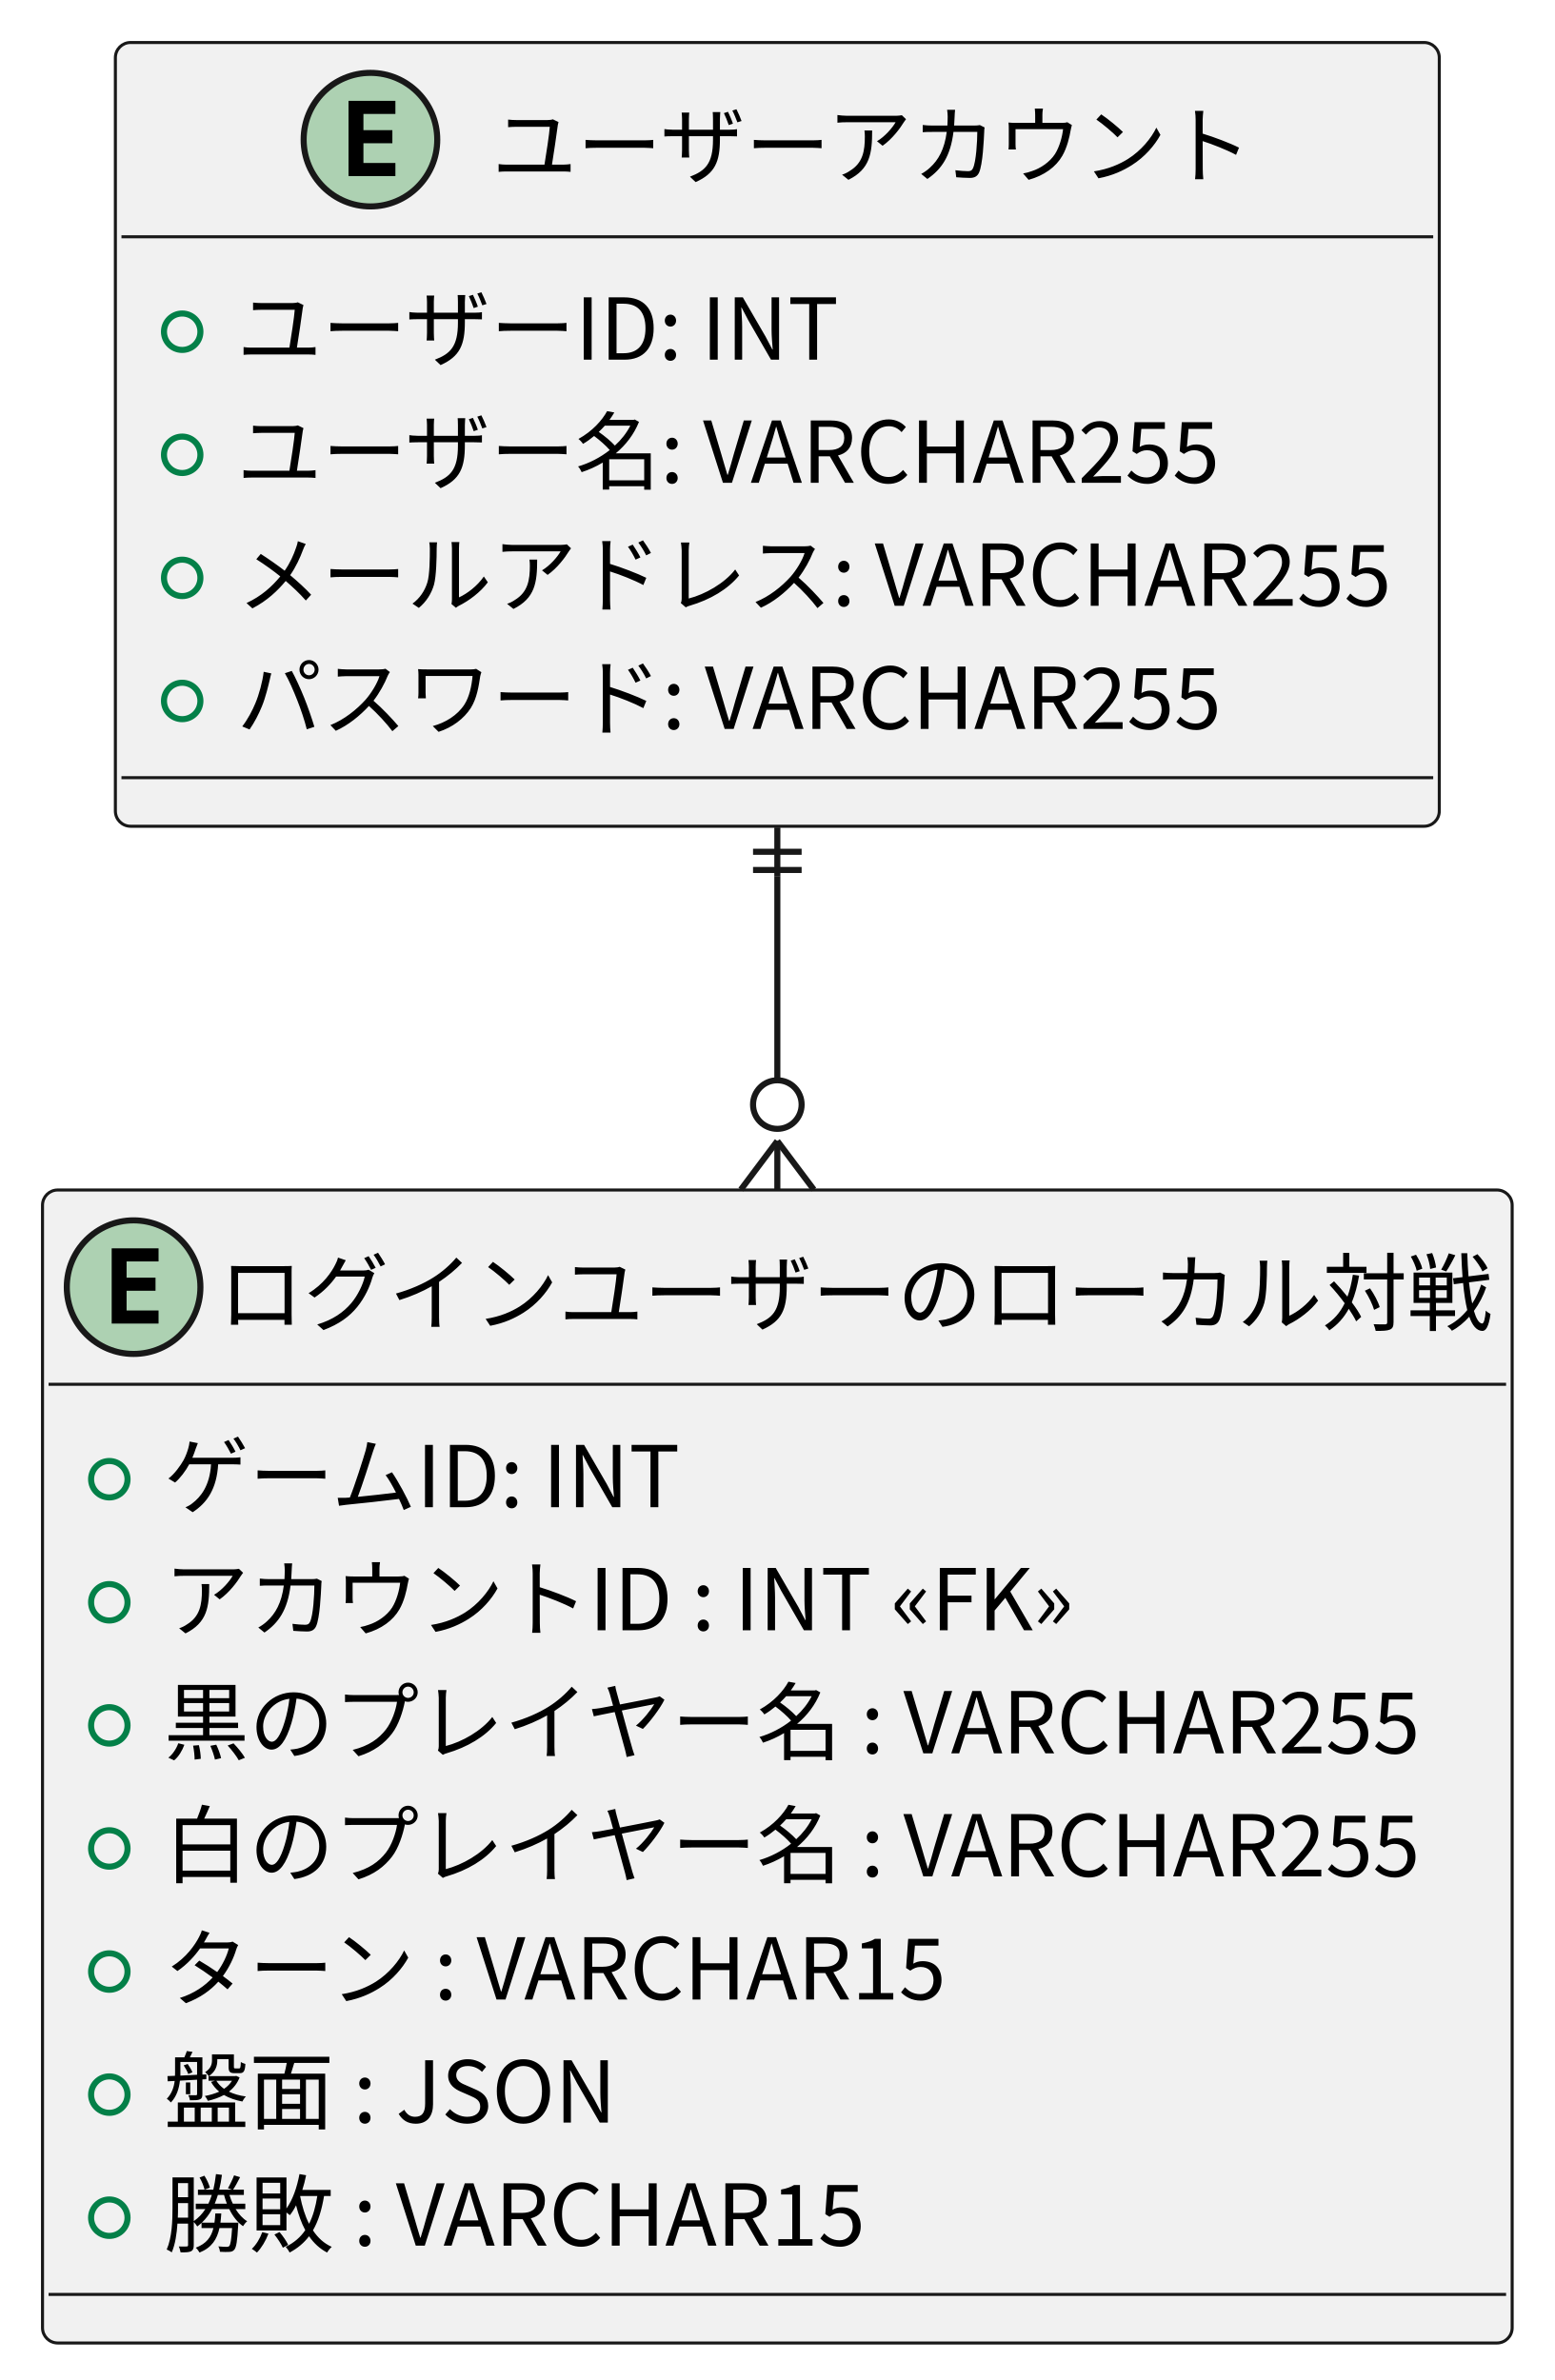
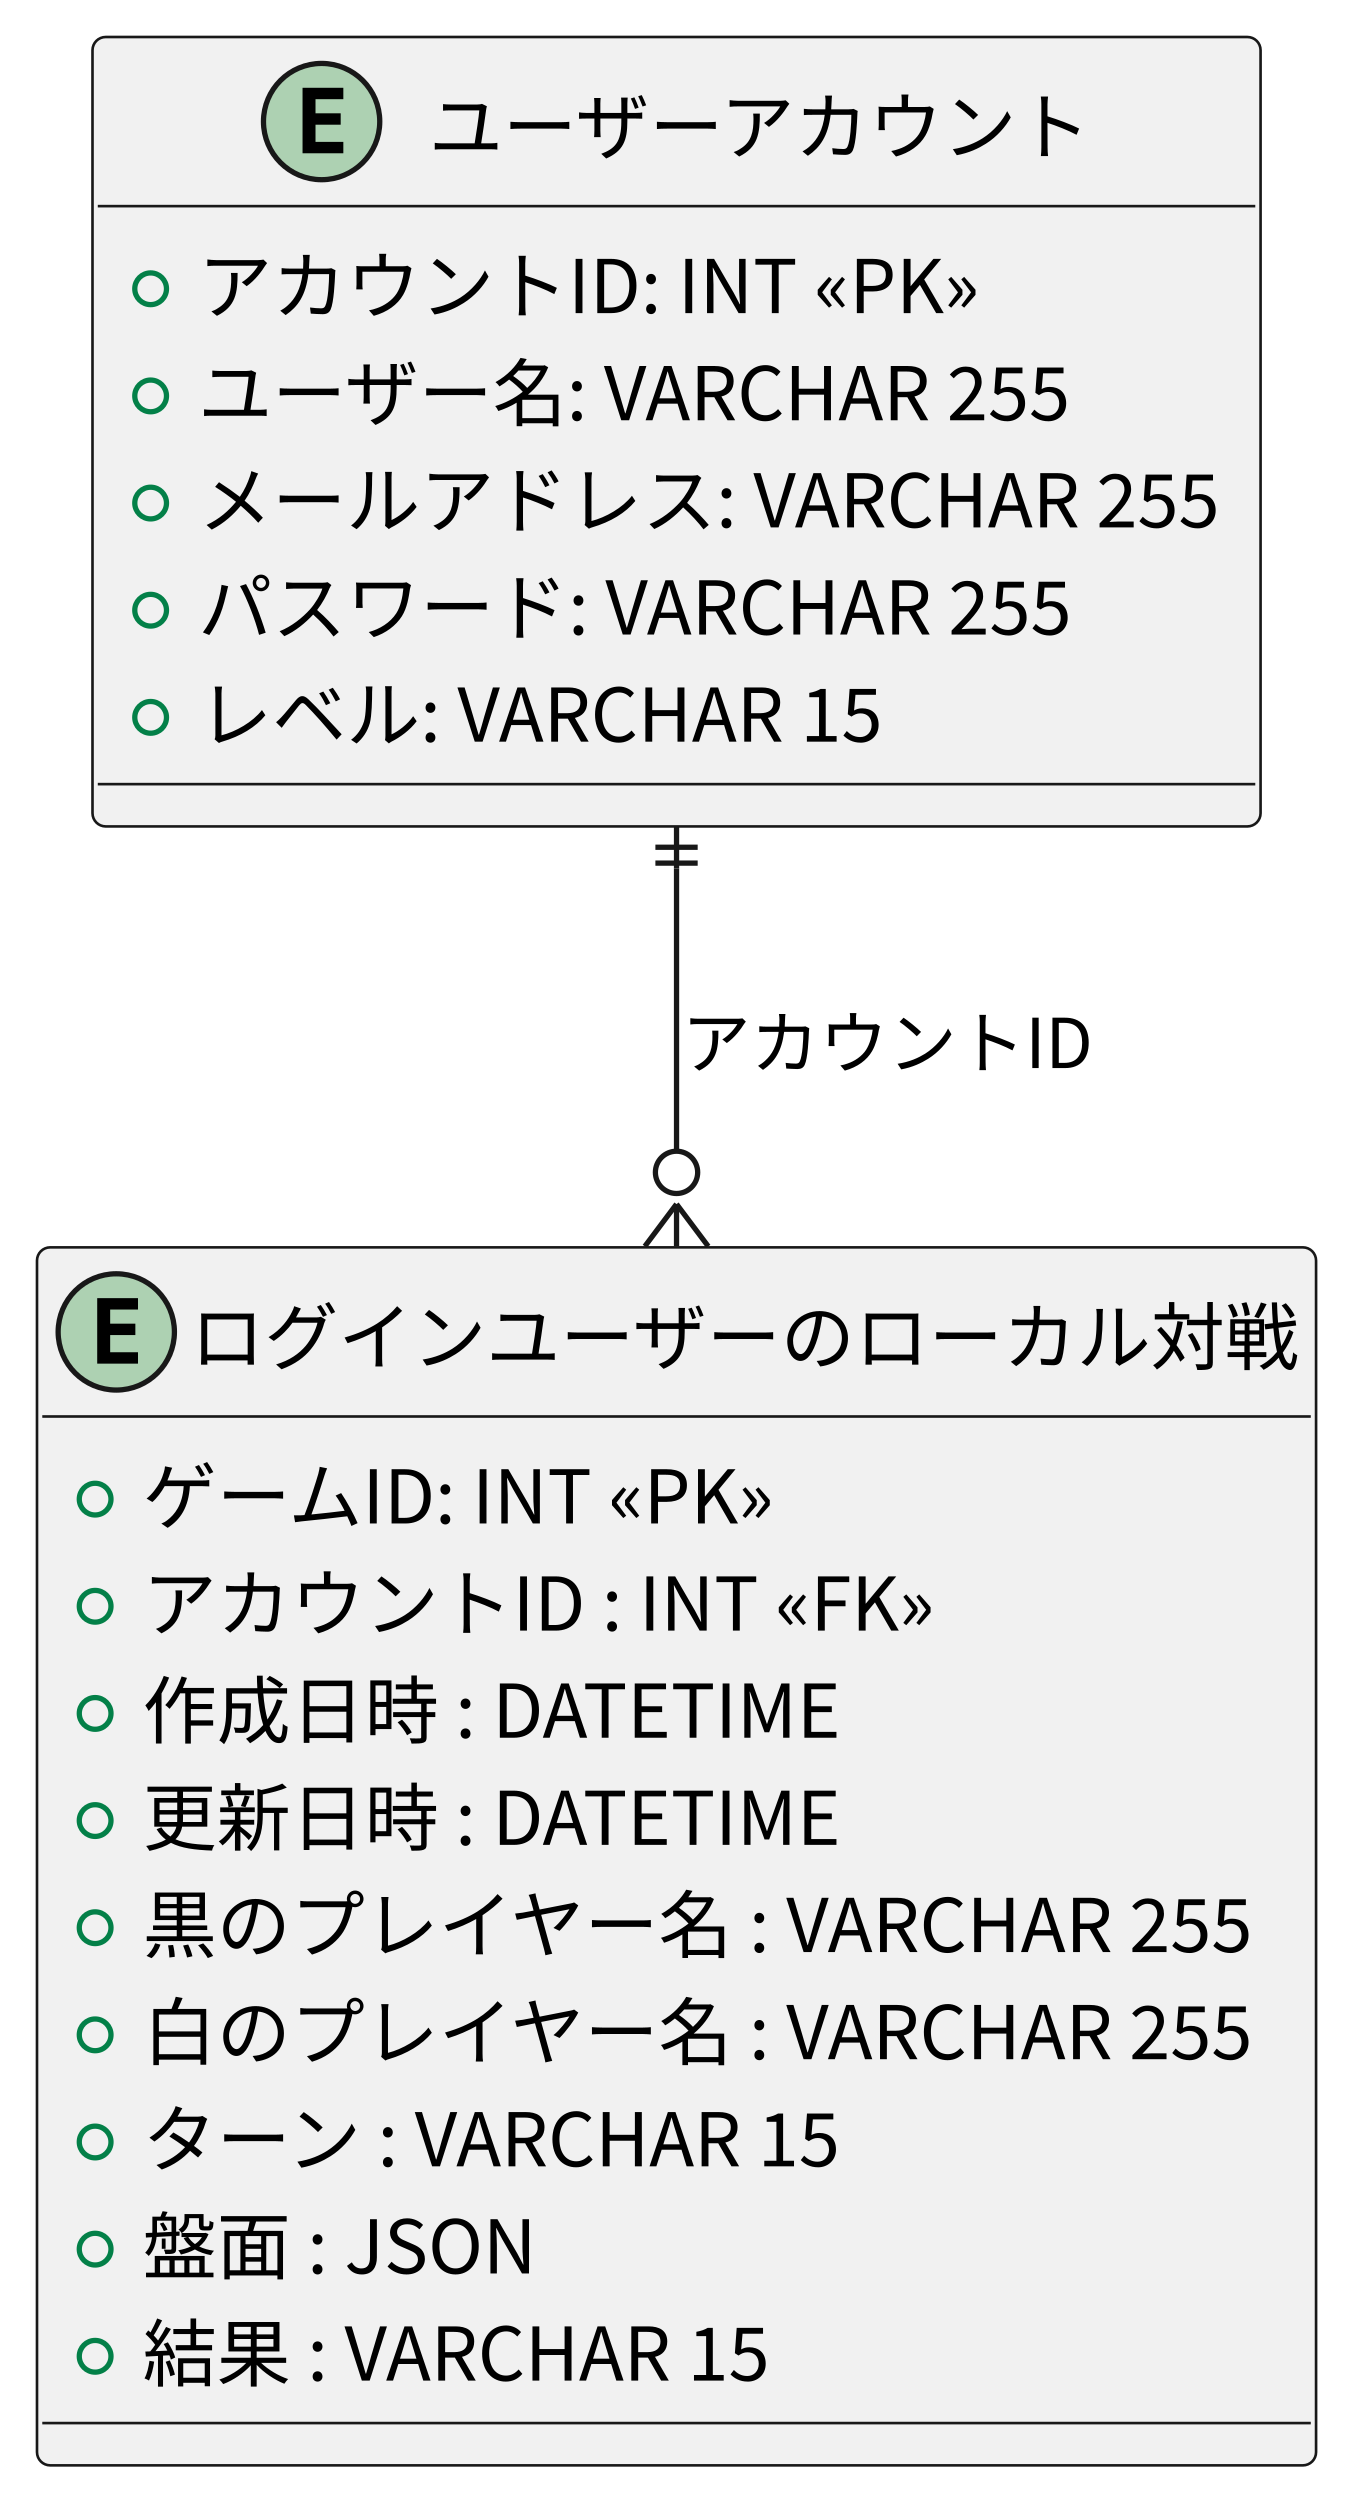
- <svg xmlns="http://www.w3.org/2000/svg" contentStyleType="text/css" height="392px" preserveAspectRatio="none" style="width:256px;height:392px;background:#FFFFFF;" version="1.1" viewBox="0 0 256 392" width="256px" zoomAndPan="magnify">
+ <svg xmlns="http://www.w3.org/2000/svg" contentStyleType="text/css" height="473px" preserveAspectRatio="none" style="width:256px;height:473px;background:#FFFFFF;" version="1.1" viewBox="0 0 256 473" width="256px" zoomAndPan="magnify">
  <defs />
  <g>
    <g id="elem_ユーザーアカウント">
-       <rect codeLine="2" fill="#F1F1F1" height="129.088" id="ユーザーアカウント" rx="2.5" ry="2.5" style="stroke:#181818;stroke-width:0.5;" width="218" x="19" y="7" />
-       <ellipse cx="61" cy="23" fill="#ADD1B2" rx="11" ry="11" style="stroke:#181818;stroke-width:1.0;" />
-       <path d="M65.109,29 L57.391,29 L57.391,16.609 L65.109,16.609 L65.109,18.766 L59.844,18.766 L59.844,21.438 L64.609,21.438 L64.609,23.594 L59.844,23.594 L59.844,26.844 L65.109,26.844 L65.109,29 Z " fill="#000000" />
-       <text fill="#000000" font-family="Noto Sans CJK JP" font-size="14" lengthAdjust="spacing" textLength="126" x="81" y="29.104">ユーザーアカウント</text>
-       <line style="stroke:#181818;stroke-width:0.5;" x1="20" x2="236" y1="39" y2="39" />
-       <ellipse cx="30" cy="54.636" fill="none" rx="3" ry="3" style="stroke:#038048;stroke-width:1.0;" />
-       <text fill="#000000" font-family="Noto Sans CJK JP" font-size="14" lengthAdjust="spacing" textLength="99" x="39" y="59.24">ユーザーID: INT</text>
-       <ellipse cx="30" cy="74.908" fill="none" rx="3" ry="3" style="stroke:#038048;stroke-width:1.0;" />
-       <text fill="#000000" font-family="Noto Sans CJK JP" font-size="14" lengthAdjust="spacing" textLength="164" x="39" y="79.512">ユーザー名: VARCHAR255</text>
-       <ellipse cx="30" cy="95.18" fill="none" rx="3" ry="3" style="stroke:#038048;stroke-width:1.0;" />
-       <text fill="#000000" font-family="Noto Sans CJK JP" font-size="14" lengthAdjust="spacing" textLength="192" x="39" y="99.784">メールアドレス: VARCHAR255</text>
-       <ellipse cx="30" cy="115.452" fill="none" rx="3" ry="3" style="stroke:#038048;stroke-width:1.0;" />
-       <text fill="#000000" font-family="Noto Sans CJK JP" font-size="14" lengthAdjust="spacing" textLength="164" x="39" y="120.056">パスワード: VARCHAR255</text>
-       <line style="stroke:#181818;stroke-width:0.5;" x1="20" x2="236" y1="128.088" y2="128.088" />
+       <rect codeLine="2" fill="#F1F1F1" height="149.36" id="ユーザーアカウント" rx="2.5" ry="2.5" style="stroke:#181818;stroke-width:0.5;" width="221" x="17.5" y="7" />
+       <ellipse cx="60.85" cy="23" fill="#ADD1B2" rx="11" ry="11" style="stroke:#181818;stroke-width:1.0;" />
+       <path d="M64.959,29 L57.241,29 L57.241,16.609 L64.959,16.609 L64.959,18.766 L59.694,18.766 L59.694,21.438 L64.459,21.438 L64.459,23.594 L59.694,23.594 L59.694,26.844 L64.959,26.844 L64.959,29 Z " fill="#000000" />
+       <text fill="#000000" font-family="Noto Sans CJK JP" font-size="14" lengthAdjust="spacing" textLength="126" x="81.15" y="29.104">ユーザーアカウント</text>
+       <line style="stroke:#181818;stroke-width:0.5;" x1="18.5" x2="237.5" y1="39" y2="39" />
+       <ellipse cx="28.5" cy="54.636" fill="none" rx="3" ry="3" style="stroke:#038048;stroke-width:1.0;" />
+       <text fill="#000000" font-family="Noto Sans CJK JP" font-size="14" lengthAdjust="spacing" textLength="148" x="37.5" y="59.24">アカウントID: INT «PK»</text>
+       <ellipse cx="28.5" cy="74.908" fill="none" rx="3" ry="3" style="stroke:#038048;stroke-width:1.0;" />
+       <text fill="#000000" font-family="Noto Sans CJK JP" font-size="14" lengthAdjust="spacing" textLength="167" x="37.5" y="79.512">ユーザー名: VARCHAR 255</text>
+       <ellipse cx="28.5" cy="95.18" fill="none" rx="3" ry="3" style="stroke:#038048;stroke-width:1.0;" />
+       <text fill="#000000" font-family="Noto Sans CJK JP" font-size="14" lengthAdjust="spacing" textLength="195" x="37.5" y="99.784">メールアドレス: VARCHAR 255</text>
+       <ellipse cx="28.5" cy="115.452" fill="none" rx="3" ry="3" style="stroke:#038048;stroke-width:1.0;" />
+       <text fill="#000000" font-family="Noto Sans CJK JP" font-size="14" lengthAdjust="spacing" textLength="167" x="37.5" y="120.056">パスワード: VARCHAR 255</text>
+       <ellipse cx="28.5" cy="135.724" fill="none" rx="3" ry="3" style="stroke:#038048;stroke-width:1.0;" />
+       <text fill="#000000" font-family="Noto Sans CJK JP" font-size="14" lengthAdjust="spacing" textLength="131" x="37.5" y="140.328">レベル: VARCHAR 15</text>
+       <line style="stroke:#181818;stroke-width:0.5;" x1="18.5" x2="237.5" y1="148.36" y2="148.36" />
    </g>
    <g id="elem_ログインユーザーのローカル対戦">
-       <rect codeLine="9" fill="#F1F1F1" height="189.903" id="ログインユーザーのローカル対戦" rx="2.5" ry="2.5" style="stroke:#181818;stroke-width:0.5;" width="242" x="7" y="196" />
-       <ellipse cx="22" cy="212" fill="#ADD1B2" rx="11" ry="11" style="stroke:#181818;stroke-width:1.0;" />
-       <path d="M26.109,218 L18.391,218 L18.391,205.609 L26.109,205.609 L26.109,207.766 L20.844,207.766 L20.844,210.438 L25.609,210.438 L25.609,212.594 L20.844,212.594 L20.844,215.844 L26.109,215.844 L26.109,218 Z " fill="#000000" />
-       <text fill="#000000" font-family="Noto Sans CJK JP" font-size="14" lengthAdjust="spacing" textLength="210" x="36" y="218.104">ログインユーザーのローカル対戦</text>
-       <line style="stroke:#181818;stroke-width:0.5;" x1="8" x2="248" y1="228" y2="228" />
-       <ellipse cx="18" cy="243.636" fill="none" rx="3" ry="3" style="stroke:#038048;stroke-width:1.0;" />
-       <text fill="#000000" font-family="Noto Sans CJK JP" font-size="14" lengthAdjust="spacing" textLength="85" x="27" y="248.24">ゲームID: INT</text>
-       <ellipse cx="18" cy="263.908" fill="none" rx="3" ry="3" style="stroke:#038048;stroke-width:1.0;" />
-       <text fill="#000000" font-family="Noto Sans CJK JP" font-size="14" lengthAdjust="spacing" textLength="150" x="27" y="268.512">アカウントID : INT «FK»</text>
-       <ellipse cx="18" cy="284.18" fill="none" rx="3" ry="3" style="stroke:#038048;stroke-width:1.0;" />
-       <text fill="#000000" font-family="Noto Sans CJK JP" font-size="14" lengthAdjust="spacing" textLength="209" x="27" y="288.784">黒のプレイヤー名 : VARCHAR255</text>
-       <ellipse cx="18" cy="304.452" fill="none" rx="3" ry="3" style="stroke:#038048;stroke-width:1.0;" />
-       <text fill="#000000" font-family="Noto Sans CJK JP" font-size="14" lengthAdjust="spacing" textLength="209" x="27" y="309.056">白のプレイヤー名 : VARCHAR255</text>
-       <ellipse cx="18" cy="324.724" fill="none" rx="3" ry="3" style="stroke:#038048;stroke-width:1.0;" />
-       <text fill="#000000" font-family="Noto Sans CJK JP" font-size="14" lengthAdjust="spacing" textLength="131" x="27" y="329.328">ターン : VARCHAR15</text>
-       <ellipse cx="18" cy="344.995" fill="none" rx="3" ry="3" style="stroke:#038048;stroke-width:1.0;" />
-       <text fill="#000000" font-family="Noto Sans CJK JP" font-size="14" lengthAdjust="spacing" textLength="73" x="27" y="349.599">盤面 : JSON</text>
-       <ellipse cx="18" cy="365.267" fill="none" rx="3" ry="3" style="stroke:#038048;stroke-width:1.0;" />
-       <text fill="#000000" font-family="Noto Sans CJK JP" font-size="14" lengthAdjust="spacing" textLength="117" x="27" y="369.871">勝敗 : VARCHAR15</text>
-       <line style="stroke:#181818;stroke-width:0.5;" x1="8" x2="248" y1="377.903" y2="377.903" />
+       <rect codeLine="10" fill="#F1F1F1" height="230.447" id="ログインユーザーのローカル対戦" rx="2.5" ry="2.5" style="stroke:#181818;stroke-width:0.5;" width="242" x="7" y="236" />
+       <ellipse cx="22" cy="252" fill="#ADD1B2" rx="11" ry="11" style="stroke:#181818;stroke-width:1.0;" />
+       <path d="M26.109,258 L18.391,258 L18.391,245.609 L26.109,245.609 L26.109,247.766 L20.844,247.766 L20.844,250.438 L25.609,250.438 L25.609,252.594 L20.844,252.594 L20.844,255.844 L26.109,255.844 L26.109,258 Z " fill="#000000" />
+       <text fill="#000000" font-family="Noto Sans CJK JP" font-size="14" lengthAdjust="spacing" textLength="210" x="36" y="258.104">ログインユーザーのローカル対戦</text>
+       <line style="stroke:#181818;stroke-width:0.5;" x1="8" x2="248" y1="268" y2="268" />
+       <ellipse cx="18" cy="283.636" fill="none" rx="3" ry="3" style="stroke:#038048;stroke-width:1.0;" />
+       <text fill="#000000" font-family="Noto Sans CJK JP" font-size="14" lengthAdjust="spacing" textLength="120" x="27" y="288.24">ゲームID: INT «PK»</text>
+       <ellipse cx="18" cy="303.908" fill="none" rx="3" ry="3" style="stroke:#038048;stroke-width:1.0;" />
+       <text fill="#000000" font-family="Noto Sans CJK JP" font-size="14" lengthAdjust="spacing" textLength="150" x="27" y="308.512">アカウントID : INT «FK»</text>
+       <ellipse cx="18" cy="324.18" fill="none" rx="3" ry="3" style="stroke:#038048;stroke-width:1.0;" />
+       <text fill="#000000" font-family="Noto Sans CJK JP" font-size="14" lengthAdjust="spacing" textLength="132" x="27" y="328.784">作成日時 : DATETIME</text>
+       <ellipse cx="18" cy="344.452" fill="none" rx="3" ry="3" style="stroke:#038048;stroke-width:1.0;" />
+       <text fill="#000000" font-family="Noto Sans CJK JP" font-size="14" lengthAdjust="spacing" textLength="132" x="27" y="349.056">更新日時 : DATETIME</text>
+       <ellipse cx="18" cy="364.724" fill="none" rx="3" ry="3" style="stroke:#038048;stroke-width:1.0;" />
+       <text fill="#000000" font-family="Noto Sans CJK JP" font-size="14" lengthAdjust="spacing" textLength="212" x="27" y="369.328">黒のプレイヤー名 : VARCHAR 255</text>
+       <ellipse cx="18" cy="384.995" fill="none" rx="3" ry="3" style="stroke:#038048;stroke-width:1.0;" />
+       <text fill="#000000" font-family="Noto Sans CJK JP" font-size="14" lengthAdjust="spacing" textLength="212" x="27" y="389.599">白のプレイヤー名 : VARCHAR 255</text>
+       <ellipse cx="18" cy="405.267" fill="none" rx="3" ry="3" style="stroke:#038048;stroke-width:1.0;" />
+       <text fill="#000000" font-family="Noto Sans CJK JP" font-size="14" lengthAdjust="spacing" textLength="134" x="27" y="409.871">ターン : VARCHAR 15</text>
+       <ellipse cx="18" cy="425.539" fill="none" rx="3" ry="3" style="stroke:#038048;stroke-width:1.0;" />
+       <text fill="#000000" font-family="Noto Sans CJK JP" font-size="14" lengthAdjust="spacing" textLength="73" x="27" y="430.143">盤面 : JSON</text>
+       <ellipse cx="18" cy="445.811" fill="none" rx="3" ry="3" style="stroke:#038048;stroke-width:1.0;" />
+       <text fill="#000000" font-family="Noto Sans CJK JP" font-size="14" lengthAdjust="spacing" textLength="120" x="27" y="450.415">結果 : VARCHAR 15</text>
+       <line style="stroke:#181818;stroke-width:0.5;" x1="8" x2="248" y1="458.447" y2="458.447" />
    </g>
    <g id="link_ユーザーアカウント_ログインユーザーのローカル対戦">
-       <path codeLine="19" d="M128,144.29 C128,162.96 128,157.79 128,177.93 " fill="none" id="ユーザーアカウント-ログインユーザーのローカル対戦" style="stroke:#181818;stroke-width:1.0;" />
-       <line style="stroke:#181818;stroke-width:1.0;" x1="124" x2="132" y1="140.29" y2="140.29" />
-       <line style="stroke:#181818;stroke-width:1.0;" x1="124" x2="132" y1="143.29" y2="143.29" />
-       <line style="stroke:#181818;stroke-width:1.0;" x1="128" x2="128" y1="144.29" y2="136.29" />
-       <line style="stroke:#181818;stroke-width:1.0;" x1="128" x2="134" y1="187.93" y2="195.93" />
-       <line style="stroke:#181818;stroke-width:1.0;" x1="128" x2="122" y1="187.93" y2="195.93" />
-       <line style="stroke:#181818;stroke-width:1.0;" x1="128" x2="128" y1="187.93" y2="195.93" />
-       <ellipse cx="128" cy="181.93" fill="none" rx="4" ry="4" style="stroke:#181818;stroke-width:1.0;" />
+       <path codeLine="22" d="M128,164.3 C128,188.89 128,190.89 128,217.81 " fill="none" id="ユーザーアカウント-ログインユーザーのローカル対戦" style="stroke:#181818;stroke-width:1.0;" />
+       <line style="stroke:#181818;stroke-width:1.0;" x1="124" x2="132" y1="160.3" y2="160.3" />
+       <line style="stroke:#181818;stroke-width:1.0;" x1="124" x2="132" y1="163.3" y2="163.3" />
+       <line style="stroke:#181818;stroke-width:1.0;" x1="128" x2="128" y1="164.3" y2="156.3" />
+       <line style="stroke:#181818;stroke-width:1.0;" x1="128" x2="134" y1="227.81" y2="235.81" />
+       <line style="stroke:#181818;stroke-width:1.0;" x1="128" x2="122" y1="227.81" y2="235.81" />
+       <line style="stroke:#181818;stroke-width:1.0;" x1="128" x2="128" y1="227.81" y2="235.81" />
+       <ellipse cx="128" cy="221.81" fill="none" rx="4" ry="4" style="stroke:#181818;stroke-width:1.0;" />
+       <text fill="#000000" font-family="Noto Sans CJK JP" font-size="13" lengthAdjust="spacing" textLength="78" x="129" y="202.08">アカウントID</text>
    </g>
  </g>
</svg>
